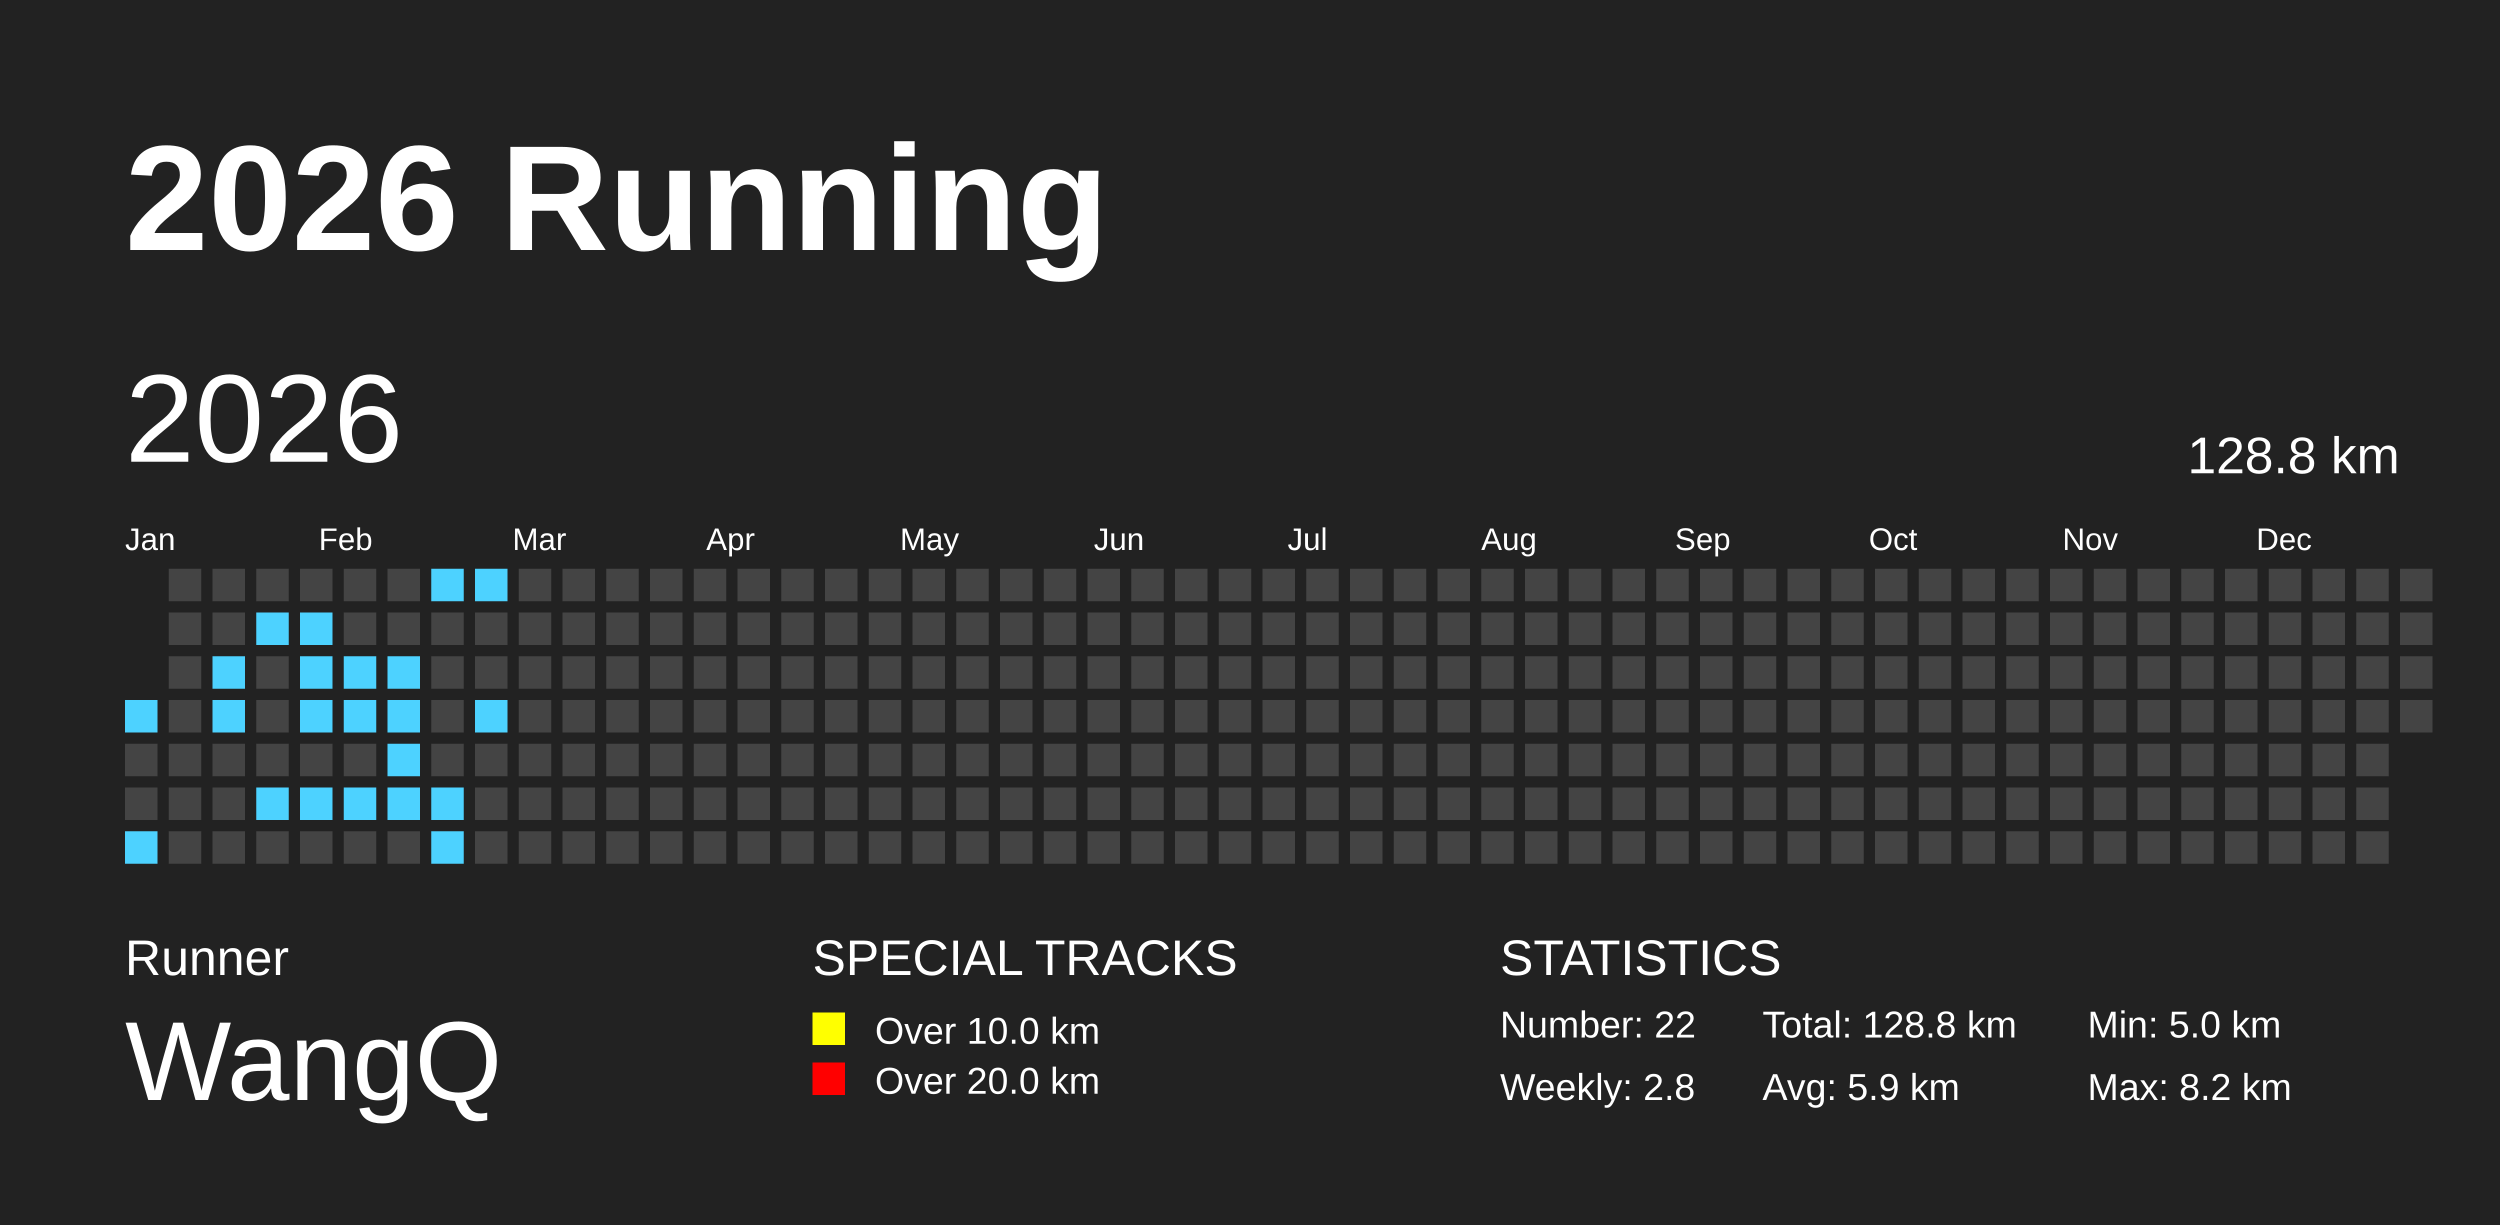
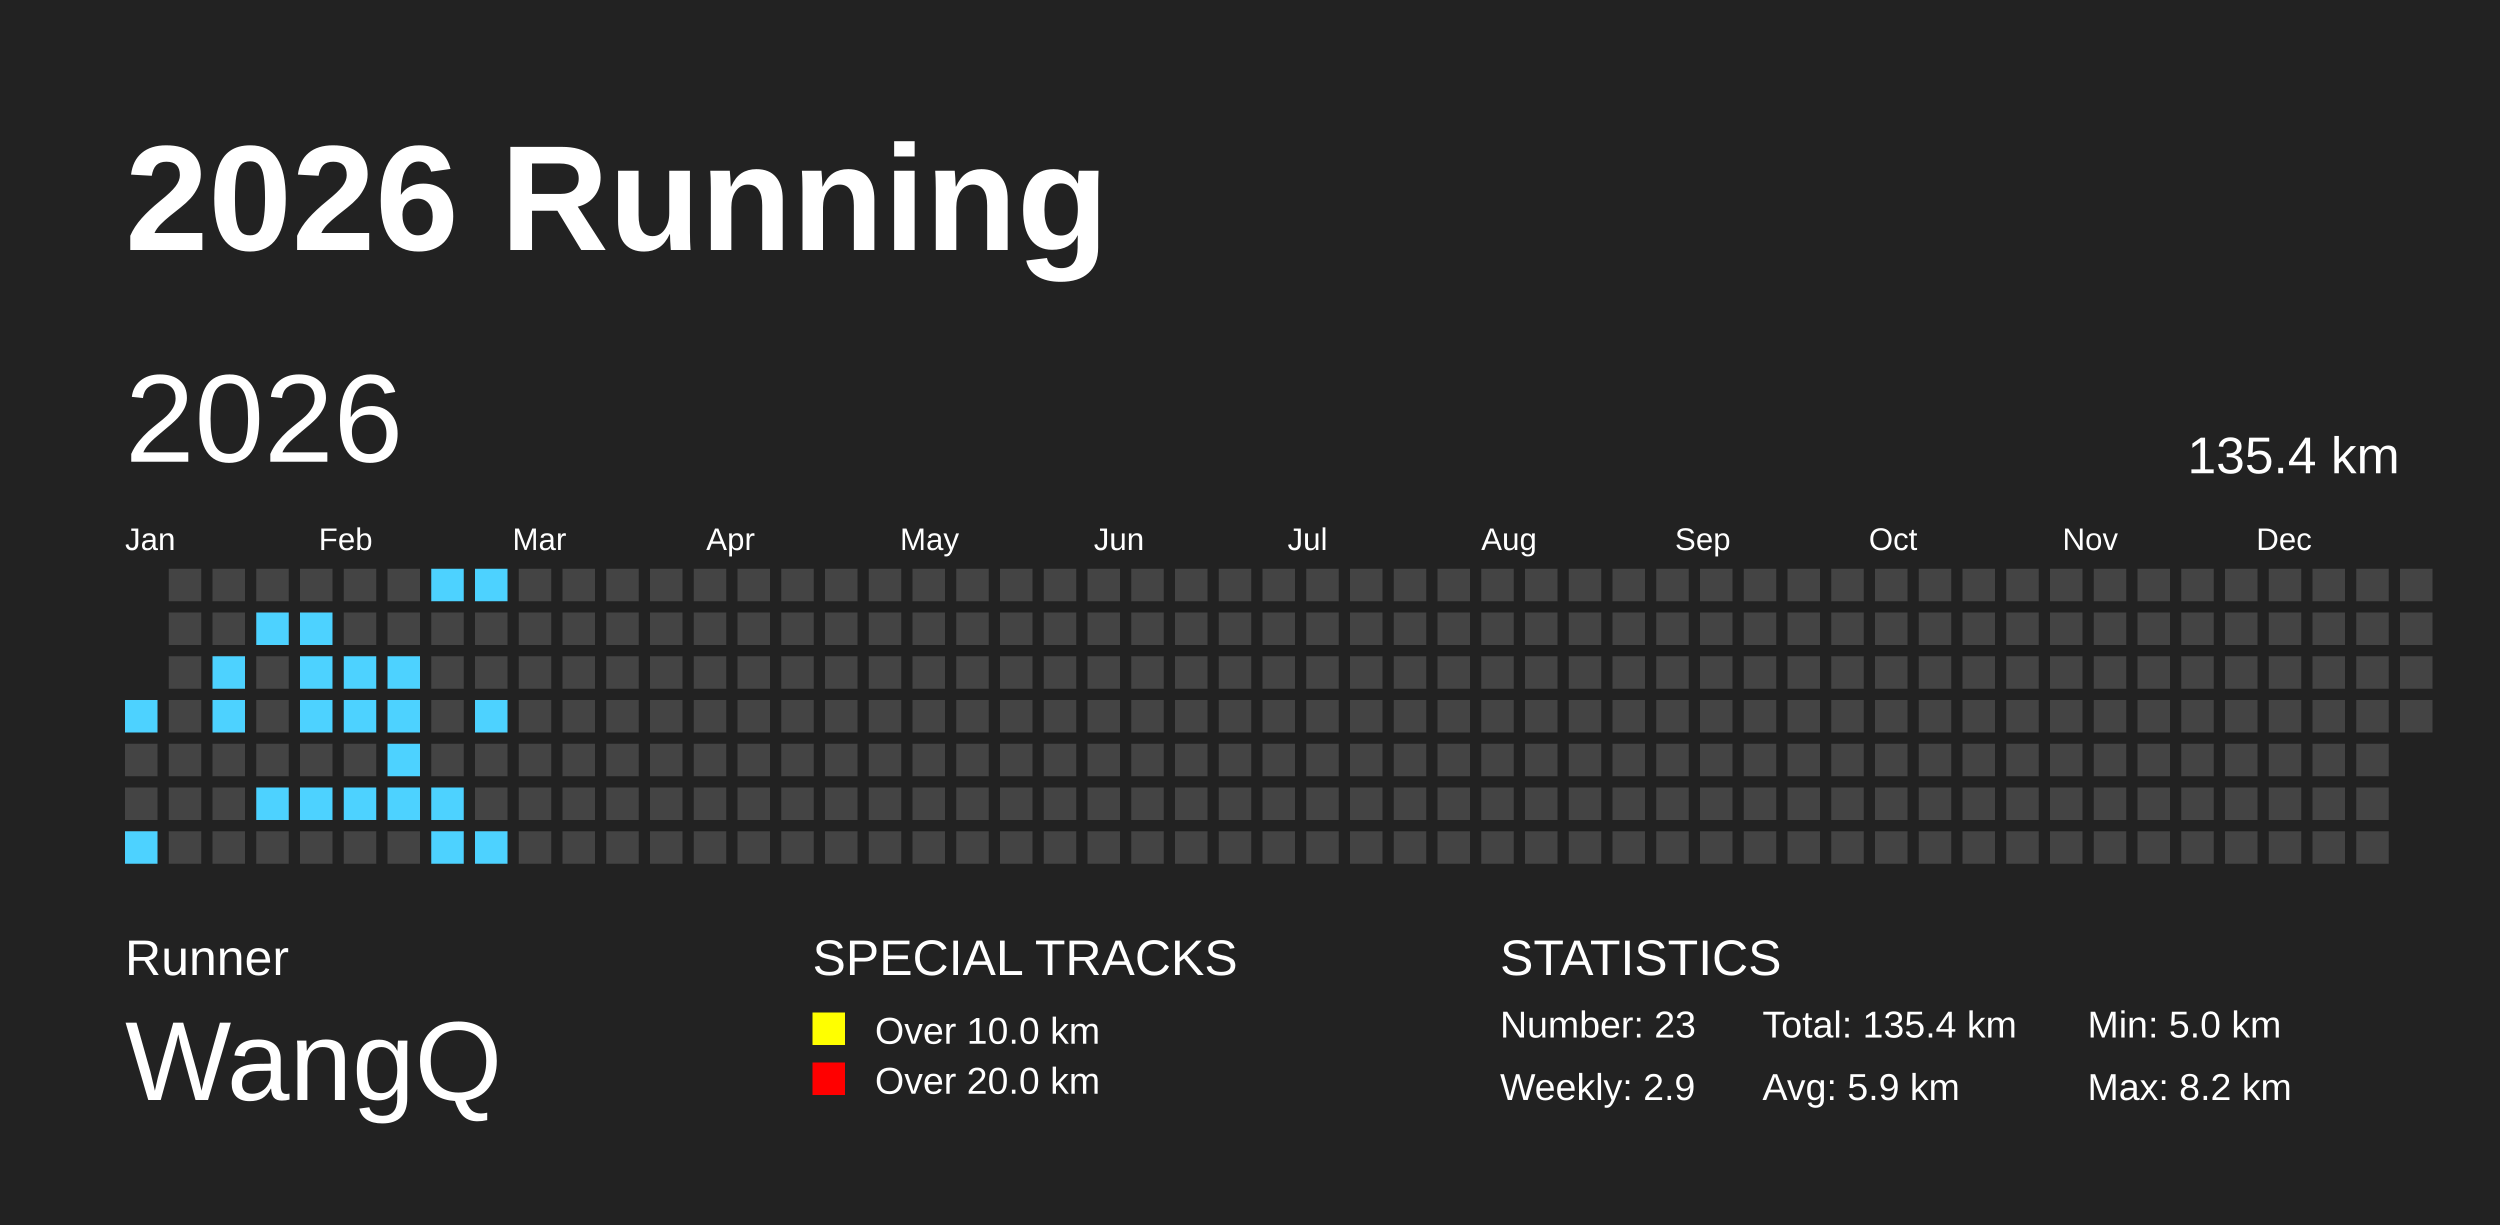
<svg xmlns="http://www.w3.org/2000/svg" baseProfile="full" height="98mm" version="1.1" viewBox="0,0,200,98" width="200mm">
  <defs />
  <rect fill="#222222" height="98" width="200" x="0" y="0" />
  <text fill="#FFFFFF" style="font-size:12px; font-family:Arial; font-weight:bold;" x="10" y="20">2026 Running</text>
  <text fill="#FFFFFF" style="font-size:4px; font-family:Arial" x="10" y="78">Runner</text>
  <text fill="#FFFFFF" style="font-size:9px; font-family:Arial" x="10" y="88">WangQ</text>
  <text fill="#FFFFFF" style="font-size:4px; font-family:Arial" x="65" y="78">SPECIAL TRACKS</text>
  <rect fill="yellow" height="2.6" width="2.6" x="65" y="81" />
  <text fill="#FFFFFF" style="font-size:3px; font-family:Arial" x="70" y="83.5">Over 10.0 km</text>
  <rect fill="red" height="2.6" width="2.6" x="65" y="85" />
  <text fill="#FFFFFF" style="font-size:3px; font-family:Arial" x="70" y="87.5">Over 20.0 km</text>
  <text fill="#FFFFFF" style="font-size:4px; font-family:Arial" x="120" y="78">STATISTICS</text>
-   <text fill="#FFFFFF" style="font-size:3px; font-family:Arial" x="120" y="83">Number: 22</text>
-   <text fill="#FFFFFF" style="font-size:3px; font-family:Arial" x="120" y="88">Weekly: 2.8</text>
-   <text fill="#FFFFFF" style="font-size:3px; font-family:Arial" x="141" y="83">Total: 128.8 km</text>
+   <text fill="#FFFFFF" style="font-size:3px; font-family:Arial" x="120" y="83">Number: 23</text>
+   <text fill="#FFFFFF" style="font-size:3px; font-family:Arial" x="120" y="88">Weekly: 2.9</text>
+   <text fill="#FFFFFF" style="font-size:3px; font-family:Arial" x="141" y="83">Total: 135.4 km</text>
  <text fill="#FFFFFF" style="font-size:3px; font-family:Arial" x="141" y="88">Avg: 5.9 km</text>
  <text fill="#FFFFFF" style="font-size:3px; font-family:Arial" x="167" y="83">Min: 5.0 km</text>
  <text fill="#FFFFFF" style="font-size:3px; font-family:Arial" x="167" y="88">Max: 8.2 km</text>
  <text dominant-baseline="hanging" fill="#FFFFFF" style="font-size:10.0px; font-family:Arial;" x="10" y="30">2026</text>
-   <text dominant-baseline="hanging" fill="#FFFFFF" style="font-size:4.125px; font-family:Arial;" x="175" y="35">128.8 km</text>
+   <text dominant-baseline="hanging" fill="#FFFFFF" style="font-size:4.125px; font-family:Arial;" x="175" y="35">135.4 km</text>
  <text fill="#FFFFFF" style="font-size:2.5px; font-family:Arial" x="10.0" y="44">Jan</text>
  <text fill="#FFFFFF" style="font-size:2.5px; font-family:Arial" x="25.5" y="44">Feb</text>
  <text fill="#FFFFFF" style="font-size:2.5px; font-family:Arial" x="41.0" y="44">Mar</text>
  <text fill="#FFFFFF" style="font-size:2.5px; font-family:Arial" x="56.5" y="44">Apr</text>
  <text fill="#FFFFFF" style="font-size:2.5px; font-family:Arial" x="72.0" y="44">May</text>
  <text fill="#FFFFFF" style="font-size:2.5px; font-family:Arial" x="87.5" y="44">Jun</text>
  <text fill="#FFFFFF" style="font-size:2.5px; font-family:Arial" x="103.0" y="44">Jul</text>
  <text fill="#FFFFFF" style="font-size:2.5px; font-family:Arial" x="118.5" y="44">Aug</text>
  <text fill="#FFFFFF" style="font-size:2.5px; font-family:Arial" x="134.0" y="44">Sep</text>
  <text fill="#FFFFFF" style="font-size:2.5px; font-family:Arial" x="149.5" y="44">Oct</text>
  <text fill="#FFFFFF" style="font-size:2.5px; font-family:Arial" x="165.0" y="44">Nov</text>
  <text fill="#FFFFFF" style="font-size:2.5px; font-family:Arial" x="180.5" y="44">Dec</text>
  <rect fill="#4DD2FF" height="2.6" width="2.6" x="10.0" y="56.0" />
  <rect fill="#444444" height="2.6" width="2.6" x="10.0" y="59.5" />
  <rect fill="#444444" height="2.6" width="2.6" x="10.0" y="63.0" />
  <rect fill="#4DD2FF" height="2.6" width="2.6" x="10.0" y="66.5" />
  <rect fill="#444444" height="2.6" width="2.6" x="13.5" y="45.5" />
  <rect fill="#444444" height="2.6" width="2.6" x="13.5" y="49.0" />
  <rect fill="#444444" height="2.6" width="2.6" x="13.5" y="52.5" />
  <rect fill="#444444" height="2.6" width="2.6" x="13.5" y="56.0" />
  <rect fill="#444444" height="2.6" width="2.6" x="13.5" y="59.5" />
  <rect fill="#444444" height="2.6" width="2.6" x="13.5" y="63.0" />
  <rect fill="#444444" height="2.6" width="2.6" x="13.5" y="66.5" />
  <rect fill="#444444" height="2.6" width="2.6" x="17.0" y="45.5" />
  <rect fill="#444444" height="2.6" width="2.6" x="17.0" y="49.0" />
  <rect fill="#4DD2FF" height="2.6" width="2.6" x="17.0" y="52.5" />
  <rect fill="#4DD2FF" height="2.6" width="2.6" x="17.0" y="56.0" />
  <rect fill="#444444" height="2.6" width="2.6" x="17.0" y="59.5" />
  <rect fill="#444444" height="2.6" width="2.6" x="17.0" y="63.0" />
  <rect fill="#444444" height="2.6" width="2.6" x="17.0" y="66.5" />
  <rect fill="#444444" height="2.6" width="2.6" x="20.5" y="45.5" />
  <rect fill="#4DD2FF" height="2.6" width="2.6" x="20.5" y="49.0" />
  <rect fill="#444444" height="2.6" width="2.6" x="20.5" y="52.5" />
  <rect fill="#444444" height="2.6" width="2.6" x="20.5" y="56.0" />
  <rect fill="#444444" height="2.6" width="2.6" x="20.5" y="59.5" />
  <rect fill="#4DD2FF" height="2.6" width="2.6" x="20.5" y="63.0" />
  <rect fill="#444444" height="2.6" width="2.6" x="20.5" y="66.5" />
  <rect fill="#444444" height="2.6" width="2.6" x="24.0" y="45.5" />
  <rect fill="#4DD2FF" height="2.6" width="2.6" x="24.0" y="49.0" />
  <rect fill="#4DD2FF" height="2.6" width="2.6" x="24.0" y="52.5" />
  <rect fill="#4DD2FF" height="2.6" width="2.6" x="24.0" y="56.0" />
  <rect fill="#444444" height="2.6" width="2.6" x="24.0" y="59.5" />
  <rect fill="#4DD2FF" height="2.6" width="2.6" x="24.0" y="63.0" />
  <rect fill="#444444" height="2.6" width="2.6" x="24.0" y="66.5" />
  <rect fill="#444444" height="2.6" width="2.6" x="27.5" y="45.5" />
  <rect fill="#444444" height="2.6" width="2.6" x="27.5" y="49.0" />
  <rect fill="#4DD2FF" height="2.6" width="2.6" x="27.5" y="52.5" />
  <rect fill="#4DD2FF" height="2.6" width="2.6" x="27.5" y="56.0" />
  <rect fill="#444444" height="2.6" width="2.6" x="27.5" y="59.5" />
  <rect fill="#4DD2FF" height="2.6" width="2.6" x="27.5" y="63.0" />
  <rect fill="#444444" height="2.6" width="2.6" x="27.5" y="66.5" />
  <rect fill="#444444" height="2.6" width="2.6" x="31.0" y="45.5" />
  <rect fill="#444444" height="2.6" width="2.6" x="31.0" y="49.0" />
  <rect fill="#4DD2FF" height="2.6" width="2.6" x="31.0" y="52.5" />
  <rect fill="#4DD2FF" height="2.6" width="2.6" x="31.0" y="56.0" />
  <rect fill="#4DD2FF" height="2.6" width="2.6" x="31.0" y="59.5" />
  <rect fill="#4DD2FF" height="2.6" width="2.6" x="31.0" y="63.0" />
  <rect fill="#444444" height="2.6" width="2.6" x="31.0" y="66.5" />
  <rect fill="#4DD2FF" height="2.6" width="2.6" x="34.5" y="45.5" />
  <rect fill="#444444" height="2.6" width="2.6" x="34.5" y="49.0" />
  <rect fill="#444444" height="2.6" width="2.6" x="34.5" y="52.5" />
  <rect fill="#444444" height="2.6" width="2.6" x="34.5" y="56.0" />
  <rect fill="#444444" height="2.6" width="2.6" x="34.5" y="59.5" />
  <rect fill="#4DD2FF" height="2.6" width="2.6" x="34.5" y="63.0" />
  <rect fill="#4DD2FF" height="2.6" width="2.6" x="34.5" y="66.5" />
  <rect fill="#4DD2FF" height="2.6" width="2.6" x="38.0" y="45.5" />
  <rect fill="#444444" height="2.6" width="2.6" x="38.0" y="49.0" />
  <rect fill="#444444" height="2.6" width="2.6" x="38.0" y="52.5" />
  <rect fill="#4DD2FF" height="2.6" width="2.6" x="38.0" y="56.0" />
  <rect fill="#444444" height="2.6" width="2.6" x="38.0" y="59.5" />
  <rect fill="#444444" height="2.6" width="2.6" x="38.0" y="63.0" />
-   <rect fill="#444444" height="2.6" width="2.6" x="38.0" y="66.5" />
+   <rect fill="#4DD2FF" height="2.6" width="2.6" x="38.0" y="66.5" />
  <rect fill="#444444" height="2.6" width="2.6" x="41.5" y="45.5" />
  <rect fill="#444444" height="2.6" width="2.6" x="41.5" y="49.0" />
  <rect fill="#444444" height="2.6" width="2.6" x="41.5" y="52.5" />
  <rect fill="#444444" height="2.6" width="2.6" x="41.5" y="56.0" />
  <rect fill="#444444" height="2.6" width="2.6" x="41.5" y="59.5" />
  <rect fill="#444444" height="2.6" width="2.6" x="41.5" y="63.0" />
  <rect fill="#444444" height="2.6" width="2.6" x="41.5" y="66.5" />
  <rect fill="#444444" height="2.6" width="2.6" x="45.0" y="45.5" />
  <rect fill="#444444" height="2.6" width="2.6" x="45.0" y="49.0" />
  <rect fill="#444444" height="2.6" width="2.6" x="45.0" y="52.5" />
  <rect fill="#444444" height="2.6" width="2.6" x="45.0" y="56.0" />
  <rect fill="#444444" height="2.6" width="2.6" x="45.0" y="59.5" />
  <rect fill="#444444" height="2.6" width="2.6" x="45.0" y="63.0" />
  <rect fill="#444444" height="2.6" width="2.6" x="45.0" y="66.5" />
  <rect fill="#444444" height="2.6" width="2.6" x="48.5" y="45.5" />
  <rect fill="#444444" height="2.6" width="2.6" x="48.5" y="49.0" />
  <rect fill="#444444" height="2.6" width="2.6" x="48.5" y="52.5" />
  <rect fill="#444444" height="2.6" width="2.6" x="48.5" y="56.0" />
  <rect fill="#444444" height="2.6" width="2.6" x="48.5" y="59.5" />
  <rect fill="#444444" height="2.6" width="2.6" x="48.5" y="63.0" />
  <rect fill="#444444" height="2.6" width="2.6" x="48.5" y="66.5" />
  <rect fill="#444444" height="2.6" width="2.6" x="52.0" y="45.5" />
  <rect fill="#444444" height="2.6" width="2.6" x="52.0" y="49.0" />
  <rect fill="#444444" height="2.6" width="2.6" x="52.0" y="52.5" />
  <rect fill="#444444" height="2.6" width="2.6" x="52.0" y="56.0" />
  <rect fill="#444444" height="2.6" width="2.6" x="52.0" y="59.5" />
  <rect fill="#444444" height="2.6" width="2.6" x="52.0" y="63.0" />
  <rect fill="#444444" height="2.6" width="2.6" x="52.0" y="66.5" />
  <rect fill="#444444" height="2.6" width="2.6" x="55.5" y="45.5" />
  <rect fill="#444444" height="2.6" width="2.6" x="55.5" y="49.0" />
  <rect fill="#444444" height="2.6" width="2.6" x="55.5" y="52.5" />
  <rect fill="#444444" height="2.6" width="2.6" x="55.5" y="56.0" />
  <rect fill="#444444" height="2.6" width="2.6" x="55.5" y="59.5" />
  <rect fill="#444444" height="2.6" width="2.6" x="55.5" y="63.0" />
  <rect fill="#444444" height="2.6" width="2.6" x="55.5" y="66.5" />
  <rect fill="#444444" height="2.6" width="2.6" x="59.0" y="45.5" />
  <rect fill="#444444" height="2.6" width="2.6" x="59.0" y="49.0" />
  <rect fill="#444444" height="2.6" width="2.6" x="59.0" y="52.5" />
  <rect fill="#444444" height="2.6" width="2.6" x="59.0" y="56.0" />
  <rect fill="#444444" height="2.6" width="2.6" x="59.0" y="59.5" />
  <rect fill="#444444" height="2.6" width="2.6" x="59.0" y="63.0" />
  <rect fill="#444444" height="2.6" width="2.6" x="59.0" y="66.5" />
  <rect fill="#444444" height="2.6" width="2.6" x="62.5" y="45.5" />
  <rect fill="#444444" height="2.6" width="2.6" x="62.5" y="49.0" />
  <rect fill="#444444" height="2.6" width="2.6" x="62.5" y="52.5" />
  <rect fill="#444444" height="2.6" width="2.6" x="62.5" y="56.0" />
  <rect fill="#444444" height="2.6" width="2.6" x="62.5" y="59.5" />
  <rect fill="#444444" height="2.6" width="2.6" x="62.5" y="63.0" />
  <rect fill="#444444" height="2.6" width="2.6" x="62.5" y="66.5" />
  <rect fill="#444444" height="2.6" width="2.6" x="66.0" y="45.5" />
  <rect fill="#444444" height="2.6" width="2.6" x="66.0" y="49.0" />
  <rect fill="#444444" height="2.6" width="2.6" x="66.0" y="52.5" />
  <rect fill="#444444" height="2.6" width="2.6" x="66.0" y="56.0" />
  <rect fill="#444444" height="2.6" width="2.6" x="66.0" y="59.5" />
  <rect fill="#444444" height="2.6" width="2.6" x="66.0" y="63.0" />
  <rect fill="#444444" height="2.6" width="2.6" x="66.0" y="66.5" />
  <rect fill="#444444" height="2.6" width="2.6" x="69.5" y="45.5" />
  <rect fill="#444444" height="2.6" width="2.6" x="69.5" y="49.0" />
  <rect fill="#444444" height="2.6" width="2.6" x="69.5" y="52.5" />
  <rect fill="#444444" height="2.6" width="2.6" x="69.5" y="56.0" />
  <rect fill="#444444" height="2.6" width="2.6" x="69.5" y="59.5" />
  <rect fill="#444444" height="2.6" width="2.6" x="69.5" y="63.0" />
  <rect fill="#444444" height="2.6" width="2.6" x="69.5" y="66.5" />
  <rect fill="#444444" height="2.6" width="2.6" x="73.0" y="45.5" />
  <rect fill="#444444" height="2.6" width="2.6" x="73.0" y="49.0" />
  <rect fill="#444444" height="2.6" width="2.6" x="73.0" y="52.5" />
  <rect fill="#444444" height="2.6" width="2.6" x="73.0" y="56.0" />
  <rect fill="#444444" height="2.6" width="2.6" x="73.0" y="59.5" />
  <rect fill="#444444" height="2.6" width="2.6" x="73.0" y="63.0" />
  <rect fill="#444444" height="2.6" width="2.6" x="73.0" y="66.5" />
  <rect fill="#444444" height="2.6" width="2.6" x="76.5" y="45.5" />
  <rect fill="#444444" height="2.6" width="2.6" x="76.5" y="49.0" />
  <rect fill="#444444" height="2.6" width="2.6" x="76.5" y="52.5" />
  <rect fill="#444444" height="2.6" width="2.6" x="76.5" y="56.0" />
  <rect fill="#444444" height="2.6" width="2.6" x="76.5" y="59.5" />
  <rect fill="#444444" height="2.6" width="2.6" x="76.5" y="63.0" />
  <rect fill="#444444" height="2.6" width="2.6" x="76.5" y="66.5" />
  <rect fill="#444444" height="2.6" width="2.6" x="80.0" y="45.5" />
  <rect fill="#444444" height="2.6" width="2.6" x="80.0" y="49.0" />
  <rect fill="#444444" height="2.6" width="2.6" x="80.0" y="52.5" />
  <rect fill="#444444" height="2.6" width="2.6" x="80.0" y="56.0" />
  <rect fill="#444444" height="2.6" width="2.6" x="80.0" y="59.5" />
  <rect fill="#444444" height="2.6" width="2.6" x="80.0" y="63.0" />
  <rect fill="#444444" height="2.6" width="2.6" x="80.0" y="66.5" />
  <rect fill="#444444" height="2.6" width="2.6" x="83.5" y="45.5" />
  <rect fill="#444444" height="2.6" width="2.6" x="83.5" y="49.0" />
  <rect fill="#444444" height="2.6" width="2.6" x="83.5" y="52.5" />
  <rect fill="#444444" height="2.6" width="2.6" x="83.5" y="56.0" />
  <rect fill="#444444" height="2.6" width="2.6" x="83.5" y="59.5" />
  <rect fill="#444444" height="2.6" width="2.6" x="83.5" y="63.0" />
  <rect fill="#444444" height="2.6" width="2.6" x="83.5" y="66.5" />
  <rect fill="#444444" height="2.6" width="2.6" x="87.0" y="45.5" />
  <rect fill="#444444" height="2.6" width="2.6" x="87.0" y="49.0" />
  <rect fill="#444444" height="2.6" width="2.6" x="87.0" y="52.5" />
  <rect fill="#444444" height="2.6" width="2.6" x="87.0" y="56.0" />
  <rect fill="#444444" height="2.6" width="2.6" x="87.0" y="59.5" />
  <rect fill="#444444" height="2.6" width="2.6" x="87.0" y="63.0" />
  <rect fill="#444444" height="2.6" width="2.6" x="87.0" y="66.5" />
  <rect fill="#444444" height="2.6" width="2.6" x="90.5" y="45.5" />
  <rect fill="#444444" height="2.6" width="2.6" x="90.5" y="49.0" />
  <rect fill="#444444" height="2.6" width="2.6" x="90.5" y="52.5" />
  <rect fill="#444444" height="2.6" width="2.6" x="90.5" y="56.0" />
  <rect fill="#444444" height="2.6" width="2.6" x="90.5" y="59.5" />
  <rect fill="#444444" height="2.6" width="2.6" x="90.5" y="63.0" />
  <rect fill="#444444" height="2.6" width="2.6" x="90.5" y="66.5" />
  <rect fill="#444444" height="2.6" width="2.6" x="94.0" y="45.5" />
  <rect fill="#444444" height="2.6" width="2.6" x="94.0" y="49.0" />
  <rect fill="#444444" height="2.6" width="2.6" x="94.0" y="52.5" />
  <rect fill="#444444" height="2.6" width="2.6" x="94.0" y="56.0" />
  <rect fill="#444444" height="2.6" width="2.6" x="94.0" y="59.5" />
  <rect fill="#444444" height="2.6" width="2.6" x="94.0" y="63.0" />
  <rect fill="#444444" height="2.6" width="2.6" x="94.0" y="66.5" />
  <rect fill="#444444" height="2.6" width="2.6" x="97.5" y="45.5" />
  <rect fill="#444444" height="2.6" width="2.6" x="97.5" y="49.0" />
  <rect fill="#444444" height="2.6" width="2.6" x="97.5" y="52.5" />
  <rect fill="#444444" height="2.6" width="2.6" x="97.5" y="56.0" />
  <rect fill="#444444" height="2.6" width="2.6" x="97.5" y="59.5" />
  <rect fill="#444444" height="2.6" width="2.6" x="97.5" y="63.0" />
  <rect fill="#444444" height="2.6" width="2.6" x="97.5" y="66.5" />
  <rect fill="#444444" height="2.6" width="2.6" x="101.0" y="45.5" />
  <rect fill="#444444" height="2.6" width="2.6" x="101.0" y="49.0" />
  <rect fill="#444444" height="2.6" width="2.6" x="101.0" y="52.5" />
  <rect fill="#444444" height="2.6" width="2.6" x="101.0" y="56.0" />
  <rect fill="#444444" height="2.6" width="2.6" x="101.0" y="59.5" />
  <rect fill="#444444" height="2.6" width="2.6" x="101.0" y="63.0" />
  <rect fill="#444444" height="2.6" width="2.6" x="101.0" y="66.5" />
  <rect fill="#444444" height="2.6" width="2.6" x="104.5" y="45.5" />
  <rect fill="#444444" height="2.6" width="2.6" x="104.5" y="49.0" />
  <rect fill="#444444" height="2.6" width="2.6" x="104.5" y="52.5" />
  <rect fill="#444444" height="2.6" width="2.6" x="104.5" y="56.0" />
  <rect fill="#444444" height="2.6" width="2.6" x="104.5" y="59.5" />
  <rect fill="#444444" height="2.6" width="2.6" x="104.5" y="63.0" />
  <rect fill="#444444" height="2.6" width="2.6" x="104.5" y="66.5" />
  <rect fill="#444444" height="2.6" width="2.6" x="108.0" y="45.5" />
  <rect fill="#444444" height="2.6" width="2.6" x="108.0" y="49.0" />
  <rect fill="#444444" height="2.6" width="2.6" x="108.0" y="52.5" />
  <rect fill="#444444" height="2.6" width="2.6" x="108.0" y="56.0" />
  <rect fill="#444444" height="2.6" width="2.6" x="108.0" y="59.5" />
  <rect fill="#444444" height="2.6" width="2.6" x="108.0" y="63.0" />
  <rect fill="#444444" height="2.6" width="2.6" x="108.0" y="66.5" />
  <rect fill="#444444" height="2.6" width="2.6" x="111.5" y="45.5" />
  <rect fill="#444444" height="2.6" width="2.6" x="111.5" y="49.0" />
  <rect fill="#444444" height="2.6" width="2.6" x="111.5" y="52.5" />
  <rect fill="#444444" height="2.6" width="2.6" x="111.5" y="56.0" />
  <rect fill="#444444" height="2.6" width="2.6" x="111.5" y="59.5" />
  <rect fill="#444444" height="2.6" width="2.6" x="111.5" y="63.0" />
  <rect fill="#444444" height="2.6" width="2.6" x="111.5" y="66.5" />
  <rect fill="#444444" height="2.6" width="2.6" x="115.0" y="45.5" />
  <rect fill="#444444" height="2.6" width="2.6" x="115.0" y="49.0" />
  <rect fill="#444444" height="2.6" width="2.6" x="115.0" y="52.5" />
  <rect fill="#444444" height="2.6" width="2.6" x="115.0" y="56.0" />
  <rect fill="#444444" height="2.6" width="2.6" x="115.0" y="59.5" />
  <rect fill="#444444" height="2.6" width="2.6" x="115.0" y="63.0" />
  <rect fill="#444444" height="2.6" width="2.6" x="115.0" y="66.5" />
  <rect fill="#444444" height="2.6" width="2.6" x="118.5" y="45.5" />
  <rect fill="#444444" height="2.6" width="2.6" x="118.5" y="49.0" />
  <rect fill="#444444" height="2.6" width="2.6" x="118.5" y="52.5" />
  <rect fill="#444444" height="2.6" width="2.6" x="118.5" y="56.0" />
  <rect fill="#444444" height="2.6" width="2.6" x="118.5" y="59.5" />
  <rect fill="#444444" height="2.6" width="2.6" x="118.5" y="63.0" />
  <rect fill="#444444" height="2.6" width="2.6" x="118.5" y="66.5" />
  <rect fill="#444444" height="2.6" width="2.6" x="122.0" y="45.5" />
  <rect fill="#444444" height="2.6" width="2.6" x="122.0" y="49.0" />
  <rect fill="#444444" height="2.6" width="2.6" x="122.0" y="52.5" />
  <rect fill="#444444" height="2.6" width="2.6" x="122.0" y="56.0" />
  <rect fill="#444444" height="2.6" width="2.6" x="122.0" y="59.5" />
  <rect fill="#444444" height="2.6" width="2.6" x="122.0" y="63.0" />
  <rect fill="#444444" height="2.6" width="2.6" x="122.0" y="66.5" />
  <rect fill="#444444" height="2.6" width="2.6" x="125.5" y="45.5" />
  <rect fill="#444444" height="2.6" width="2.6" x="125.5" y="49.0" />
  <rect fill="#444444" height="2.6" width="2.6" x="125.5" y="52.5" />
  <rect fill="#444444" height="2.6" width="2.6" x="125.5" y="56.0" />
  <rect fill="#444444" height="2.6" width="2.6" x="125.5" y="59.5" />
  <rect fill="#444444" height="2.6" width="2.6" x="125.5" y="63.0" />
  <rect fill="#444444" height="2.6" width="2.6" x="125.5" y="66.5" />
  <rect fill="#444444" height="2.6" width="2.6" x="129.0" y="45.5" />
  <rect fill="#444444" height="2.6" width="2.6" x="129.0" y="49.0" />
  <rect fill="#444444" height="2.6" width="2.6" x="129.0" y="52.5" />
  <rect fill="#444444" height="2.6" width="2.6" x="129.0" y="56.0" />
  <rect fill="#444444" height="2.6" width="2.6" x="129.0" y="59.5" />
  <rect fill="#444444" height="2.6" width="2.6" x="129.0" y="63.0" />
  <rect fill="#444444" height="2.6" width="2.6" x="129.0" y="66.5" />
  <rect fill="#444444" height="2.6" width="2.6" x="132.5" y="45.5" />
  <rect fill="#444444" height="2.6" width="2.6" x="132.5" y="49.0" />
  <rect fill="#444444" height="2.6" width="2.6" x="132.5" y="52.5" />
  <rect fill="#444444" height="2.6" width="2.6" x="132.5" y="56.0" />
  <rect fill="#444444" height="2.6" width="2.6" x="132.5" y="59.5" />
  <rect fill="#444444" height="2.6" width="2.6" x="132.5" y="63.0" />
  <rect fill="#444444" height="2.6" width="2.6" x="132.5" y="66.5" />
  <rect fill="#444444" height="2.6" width="2.6" x="136.0" y="45.5" />
  <rect fill="#444444" height="2.6" width="2.6" x="136.0" y="49.0" />
  <rect fill="#444444" height="2.6" width="2.6" x="136.0" y="52.5" />
  <rect fill="#444444" height="2.6" width="2.6" x="136.0" y="56.0" />
  <rect fill="#444444" height="2.6" width="2.6" x="136.0" y="59.5" />
  <rect fill="#444444" height="2.6" width="2.6" x="136.0" y="63.0" />
  <rect fill="#444444" height="2.6" width="2.6" x="136.0" y="66.5" />
  <rect fill="#444444" height="2.6" width="2.6" x="139.5" y="45.5" />
  <rect fill="#444444" height="2.6" width="2.6" x="139.5" y="49.0" />
  <rect fill="#444444" height="2.6" width="2.6" x="139.5" y="52.5" />
  <rect fill="#444444" height="2.6" width="2.6" x="139.5" y="56.0" />
  <rect fill="#444444" height="2.6" width="2.6" x="139.5" y="59.5" />
  <rect fill="#444444" height="2.6" width="2.6" x="139.5" y="63.0" />
  <rect fill="#444444" height="2.6" width="2.6" x="139.5" y="66.5" />
  <rect fill="#444444" height="2.6" width="2.6" x="143.0" y="45.5" />
  <rect fill="#444444" height="2.6" width="2.6" x="143.0" y="49.0" />
  <rect fill="#444444" height="2.6" width="2.6" x="143.0" y="52.5" />
  <rect fill="#444444" height="2.6" width="2.6" x="143.0" y="56.0" />
  <rect fill="#444444" height="2.6" width="2.6" x="143.0" y="59.5" />
  <rect fill="#444444" height="2.6" width="2.6" x="143.0" y="63.0" />
  <rect fill="#444444" height="2.6" width="2.6" x="143.0" y="66.5" />
  <rect fill="#444444" height="2.6" width="2.6" x="146.5" y="45.5" />
  <rect fill="#444444" height="2.6" width="2.6" x="146.5" y="49.0" />
  <rect fill="#444444" height="2.6" width="2.6" x="146.5" y="52.5" />
  <rect fill="#444444" height="2.6" width="2.6" x="146.5" y="56.0" />
  <rect fill="#444444" height="2.6" width="2.6" x="146.5" y="59.5" />
  <rect fill="#444444" height="2.6" width="2.6" x="146.5" y="63.0" />
  <rect fill="#444444" height="2.6" width="2.6" x="146.5" y="66.5" />
  <rect fill="#444444" height="2.6" width="2.6" x="150.0" y="45.5" />
  <rect fill="#444444" height="2.6" width="2.6" x="150.0" y="49.0" />
  <rect fill="#444444" height="2.6" width="2.6" x="150.0" y="52.5" />
  <rect fill="#444444" height="2.6" width="2.6" x="150.0" y="56.0" />
  <rect fill="#444444" height="2.6" width="2.6" x="150.0" y="59.5" />
  <rect fill="#444444" height="2.6" width="2.6" x="150.0" y="63.0" />
  <rect fill="#444444" height="2.6" width="2.6" x="150.0" y="66.5" />
  <rect fill="#444444" height="2.6" width="2.6" x="153.5" y="45.5" />
  <rect fill="#444444" height="2.6" width="2.6" x="153.5" y="49.0" />
  <rect fill="#444444" height="2.6" width="2.6" x="153.5" y="52.5" />
  <rect fill="#444444" height="2.6" width="2.6" x="153.5" y="56.0" />
  <rect fill="#444444" height="2.6" width="2.6" x="153.5" y="59.5" />
  <rect fill="#444444" height="2.6" width="2.6" x="153.5" y="63.0" />
  <rect fill="#444444" height="2.6" width="2.6" x="153.5" y="66.5" />
  <rect fill="#444444" height="2.6" width="2.6" x="157.0" y="45.5" />
  <rect fill="#444444" height="2.6" width="2.6" x="157.0" y="49.0" />
  <rect fill="#444444" height="2.6" width="2.6" x="157.0" y="52.5" />
  <rect fill="#444444" height="2.6" width="2.6" x="157.0" y="56.0" />
  <rect fill="#444444" height="2.6" width="2.6" x="157.0" y="59.5" />
  <rect fill="#444444" height="2.6" width="2.6" x="157.0" y="63.0" />
  <rect fill="#444444" height="2.6" width="2.6" x="157.0" y="66.5" />
  <rect fill="#444444" height="2.6" width="2.6" x="160.5" y="45.5" />
  <rect fill="#444444" height="2.6" width="2.6" x="160.5" y="49.0" />
  <rect fill="#444444" height="2.6" width="2.6" x="160.5" y="52.5" />
  <rect fill="#444444" height="2.6" width="2.6" x="160.5" y="56.0" />
  <rect fill="#444444" height="2.6" width="2.6" x="160.5" y="59.5" />
  <rect fill="#444444" height="2.6" width="2.6" x="160.5" y="63.0" />
  <rect fill="#444444" height="2.6" width="2.6" x="160.5" y="66.5" />
  <rect fill="#444444" height="2.6" width="2.6" x="164.0" y="45.5" />
  <rect fill="#444444" height="2.6" width="2.6" x="164.0" y="49.0" />
  <rect fill="#444444" height="2.6" width="2.6" x="164.0" y="52.5" />
  <rect fill="#444444" height="2.6" width="2.6" x="164.0" y="56.0" />
  <rect fill="#444444" height="2.6" width="2.6" x="164.0" y="59.5" />
  <rect fill="#444444" height="2.6" width="2.6" x="164.0" y="63.0" />
  <rect fill="#444444" height="2.6" width="2.6" x="164.0" y="66.5" />
  <rect fill="#444444" height="2.6" width="2.6" x="167.5" y="45.5" />
  <rect fill="#444444" height="2.6" width="2.6" x="167.5" y="49.0" />
  <rect fill="#444444" height="2.6" width="2.6" x="167.5" y="52.5" />
  <rect fill="#444444" height="2.6" width="2.6" x="167.5" y="56.0" />
  <rect fill="#444444" height="2.6" width="2.6" x="167.5" y="59.5" />
  <rect fill="#444444" height="2.6" width="2.6" x="167.5" y="63.0" />
  <rect fill="#444444" height="2.6" width="2.6" x="167.5" y="66.5" />
  <rect fill="#444444" height="2.6" width="2.6" x="171.0" y="45.5" />
  <rect fill="#444444" height="2.6" width="2.6" x="171.0" y="49.0" />
  <rect fill="#444444" height="2.6" width="2.6" x="171.0" y="52.5" />
  <rect fill="#444444" height="2.6" width="2.6" x="171.0" y="56.0" />
  <rect fill="#444444" height="2.6" width="2.6" x="171.0" y="59.5" />
  <rect fill="#444444" height="2.6" width="2.6" x="171.0" y="63.0" />
  <rect fill="#444444" height="2.6" width="2.6" x="171.0" y="66.5" />
  <rect fill="#444444" height="2.6" width="2.6" x="174.5" y="45.5" />
  <rect fill="#444444" height="2.6" width="2.6" x="174.5" y="49.0" />
  <rect fill="#444444" height="2.6" width="2.6" x="174.5" y="52.5" />
  <rect fill="#444444" height="2.6" width="2.6" x="174.5" y="56.0" />
  <rect fill="#444444" height="2.6" width="2.6" x="174.5" y="59.5" />
  <rect fill="#444444" height="2.6" width="2.6" x="174.5" y="63.0" />
  <rect fill="#444444" height="2.6" width="2.6" x="174.5" y="66.5" />
  <rect fill="#444444" height="2.6" width="2.6" x="178.0" y="45.5" />
  <rect fill="#444444" height="2.6" width="2.6" x="178.0" y="49.0" />
  <rect fill="#444444" height="2.6" width="2.6" x="178.0" y="52.5" />
  <rect fill="#444444" height="2.6" width="2.6" x="178.0" y="56.0" />
  <rect fill="#444444" height="2.6" width="2.6" x="178.0" y="59.5" />
  <rect fill="#444444" height="2.6" width="2.6" x="178.0" y="63.0" />
  <rect fill="#444444" height="2.6" width="2.6" x="178.0" y="66.5" />
  <rect fill="#444444" height="2.6" width="2.6" x="181.5" y="45.5" />
  <rect fill="#444444" height="2.6" width="2.6" x="181.5" y="49.0" />
  <rect fill="#444444" height="2.6" width="2.6" x="181.5" y="52.5" />
  <rect fill="#444444" height="2.6" width="2.6" x="181.5" y="56.0" />
  <rect fill="#444444" height="2.6" width="2.6" x="181.5" y="59.5" />
  <rect fill="#444444" height="2.6" width="2.6" x="181.5" y="63.0" />
  <rect fill="#444444" height="2.6" width="2.6" x="181.5" y="66.5" />
  <rect fill="#444444" height="2.6" width="2.6" x="185.0" y="45.5" />
  <rect fill="#444444" height="2.6" width="2.6" x="185.0" y="49.0" />
  <rect fill="#444444" height="2.6" width="2.6" x="185.0" y="52.5" />
  <rect fill="#444444" height="2.6" width="2.6" x="185.0" y="56.0" />
  <rect fill="#444444" height="2.6" width="2.6" x="185.0" y="59.5" />
  <rect fill="#444444" height="2.6" width="2.6" x="185.0" y="63.0" />
  <rect fill="#444444" height="2.6" width="2.6" x="185.0" y="66.5" />
  <rect fill="#444444" height="2.6" width="2.6" x="188.5" y="45.5" />
  <rect fill="#444444" height="2.6" width="2.6" x="188.5" y="49.0" />
  <rect fill="#444444" height="2.6" width="2.6" x="188.5" y="52.5" />
  <rect fill="#444444" height="2.6" width="2.6" x="188.5" y="56.0" />
  <rect fill="#444444" height="2.6" width="2.6" x="188.5" y="59.5" />
  <rect fill="#444444" height="2.6" width="2.6" x="188.5" y="63.0" />
  <rect fill="#444444" height="2.6" width="2.6" x="188.5" y="66.5" />
  <rect fill="#444444" height="2.6" width="2.6" x="192.0" y="45.5" />
  <rect fill="#444444" height="2.6" width="2.6" x="192.0" y="49.0" />
  <rect fill="#444444" height="2.6" width="2.6" x="192.0" y="52.5" />
  <rect fill="#444444" height="2.6" width="2.6" x="192.0" y="56.0" />
</svg>
